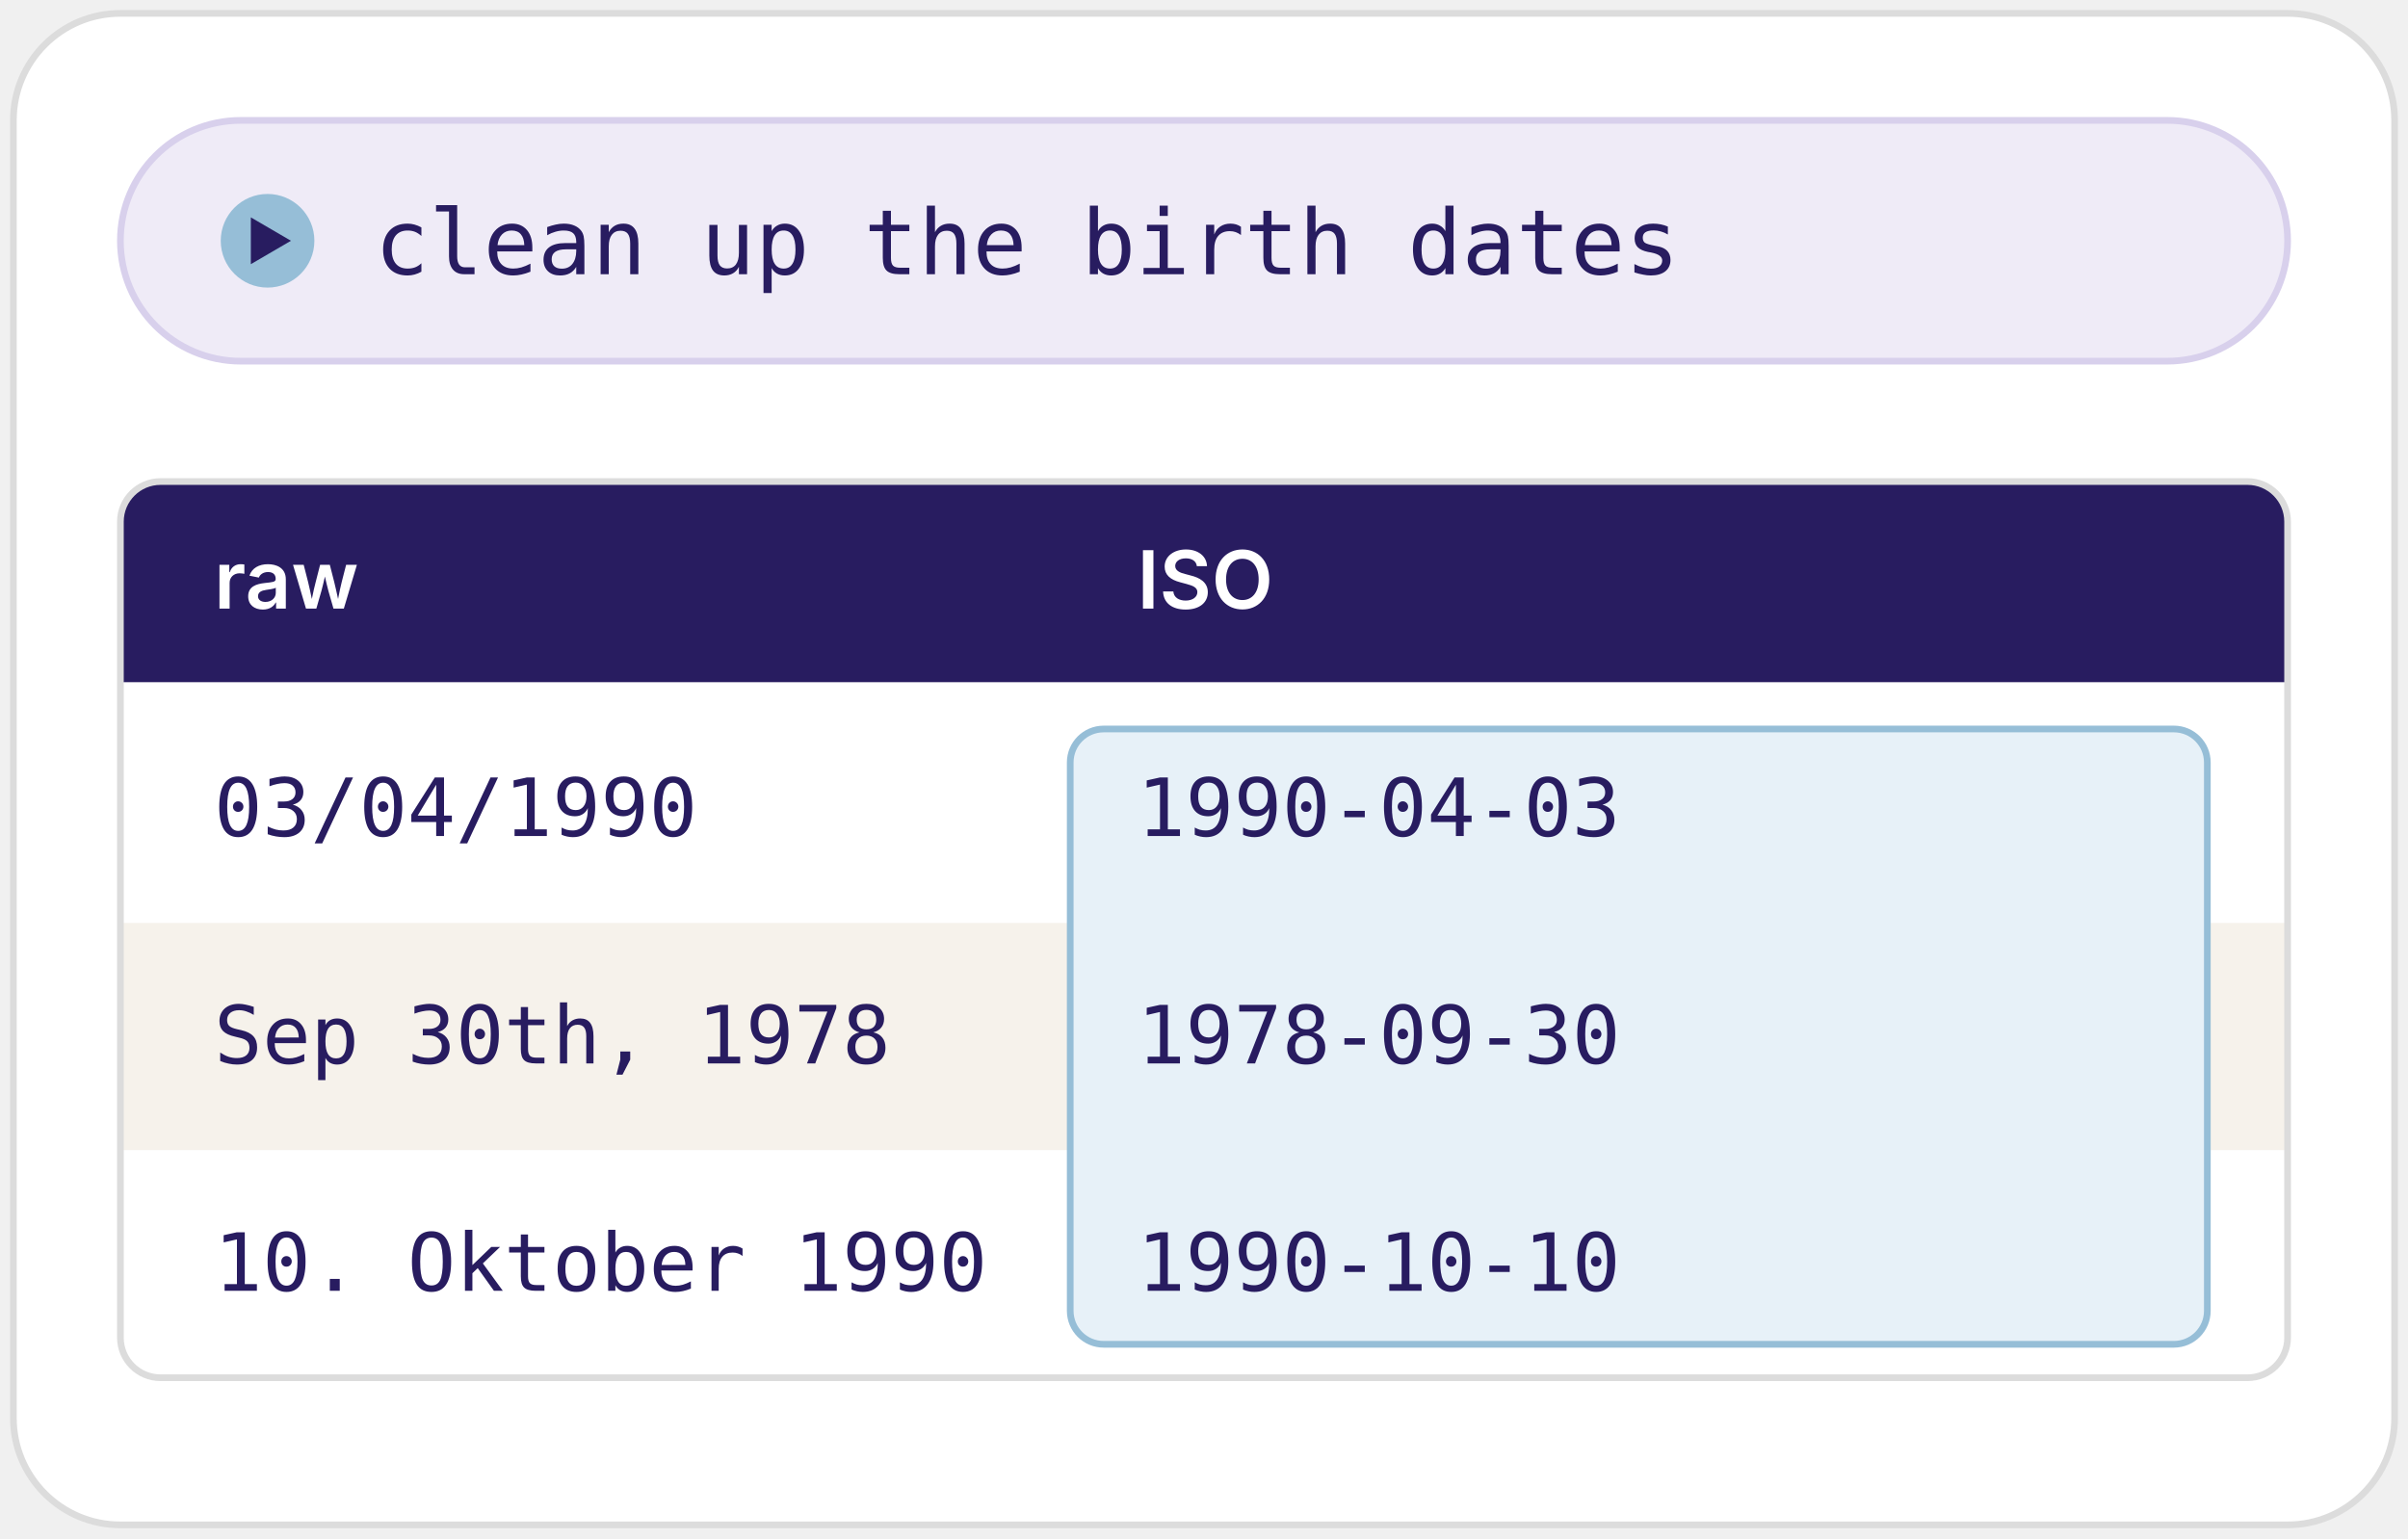
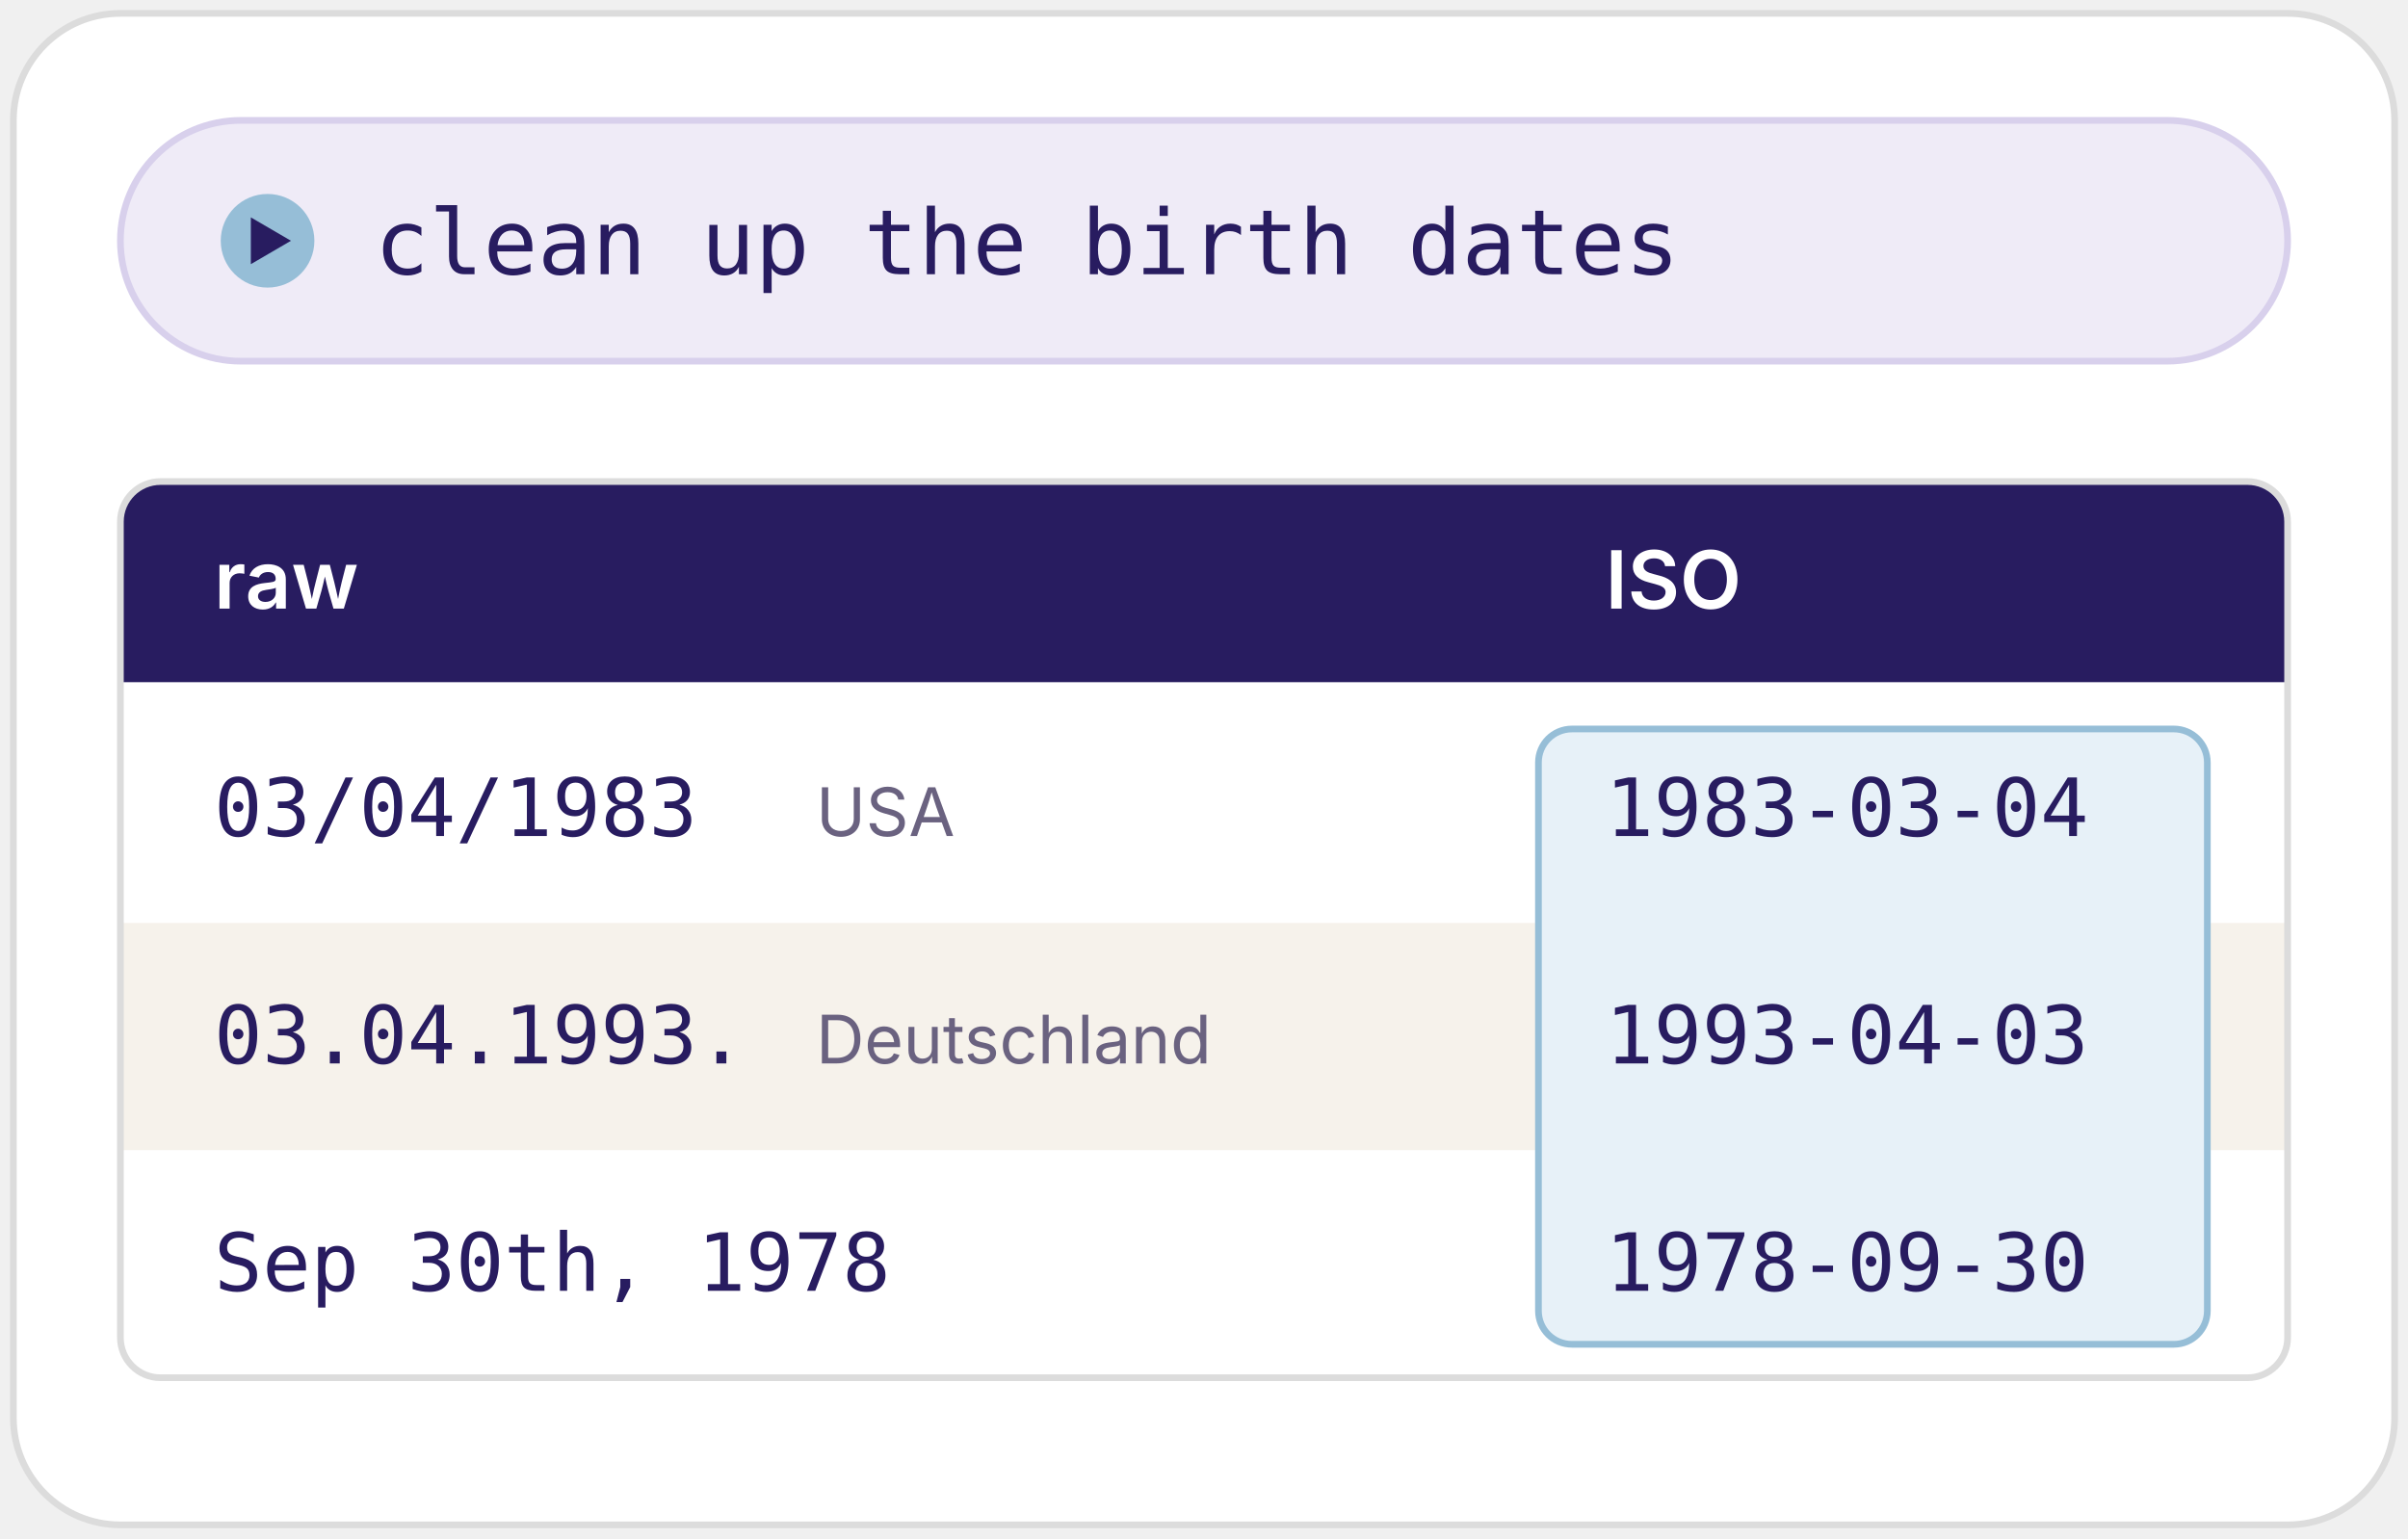
<svg xmlns="http://www.w3.org/2000/svg" viewBox="0 0 360 230" width="360" height="230" font-family="Inter, ui-sans-serif, system-ui, sans-serif">
  <rect x="2" y="2" width="356" height="226" rx="16" fill="#FFFFFF" stroke="#DCDCDC" />
  <rect x="18" y="18" width="324" height="36" rx="18" fill="#EFEBF7" stroke="#D8D0EC" />
  <circle cx="40" cy="36" r="7" fill="#96BED7" />
  <path d="M37.5 32.5 L43.5 36 L37.5 39.5 Z" fill="#281C60" />
  <text x="56" y="41" font-family="JetBrains Mono, ui-monospace, monospace" font-size="13.5" fill="#281C60">clean up the birth dates</text>
  <g>
    <path d="M18 78 q0 -6 6 -6 h312 q6 0 6 6 v24 h-324 Z" fill="#281C60" />
    <text x="32" y="91" font-size="12" font-weight="600" fill="#FFFFFF">raw</text>
-     <text x="170" y="91" font-size="12" font-weight="600" fill="#FFFFFF">ISO</text>
+     <text x="240" y="91" font-size="12" font-weight="600" fill="#FFFFFF">ISO</text>
    <g font-family="JetBrains Mono, ui-monospace, monospace" font-size="12" fill="#281C60">
      <rect x="18" y="104" width="324" height="34" fill="#FFFFFF" />
      <rect x="18" y="138" width="324" height="34" fill="#F6F2EB" />
      <rect x="18" y="172" width="324" height="34" fill="#FFFFFF" />
-       <rect x="160" y="109" width="170" height="92" rx="5" fill="#E7F1F8" stroke="#96BED7" />
-       <text x="32" y="125">03/04/1990</text>
-       <text x="170" y="125">1990-04-03</text>
-       <text x="32" y="159">Sep 30th, 1978</text>
-       <text x="170" y="159">1978-09-30</text>
-       <text x="32" y="193">10. Oktober 1990</text>
-       <text x="170" y="193">1990-10-10</text>
+       <rect x="230" y="109" width="100" height="92" rx="5" fill="#E7F1F8" stroke="#96BED7" />
+       <text x="32" y="125">03/04/1983</text>
+       <text x="122" y="125" font-family="Inter, ui-sans-serif, system-ui, sans-serif" font-size="10" fill="#6A6280">USA</text>
+       <text x="240" y="125">1983-03-04</text>
+       <text x="32" y="159">03.04.1993.</text>
+       <text x="122" y="159" font-family="Inter, ui-sans-serif, system-ui, sans-serif" font-size="10" fill="#6A6280">Deutschland</text>
+       <text x="240" y="159">1993-04-03</text>
+       <text x="32" y="193">Sep 30th, 1978</text>
+       <text x="240" y="193">1978-09-30</text>
    </g>
    <rect x="18" y="72" width="324" height="134" rx="6" fill="none" stroke="#DCDCDC" />
  </g>
</svg>
